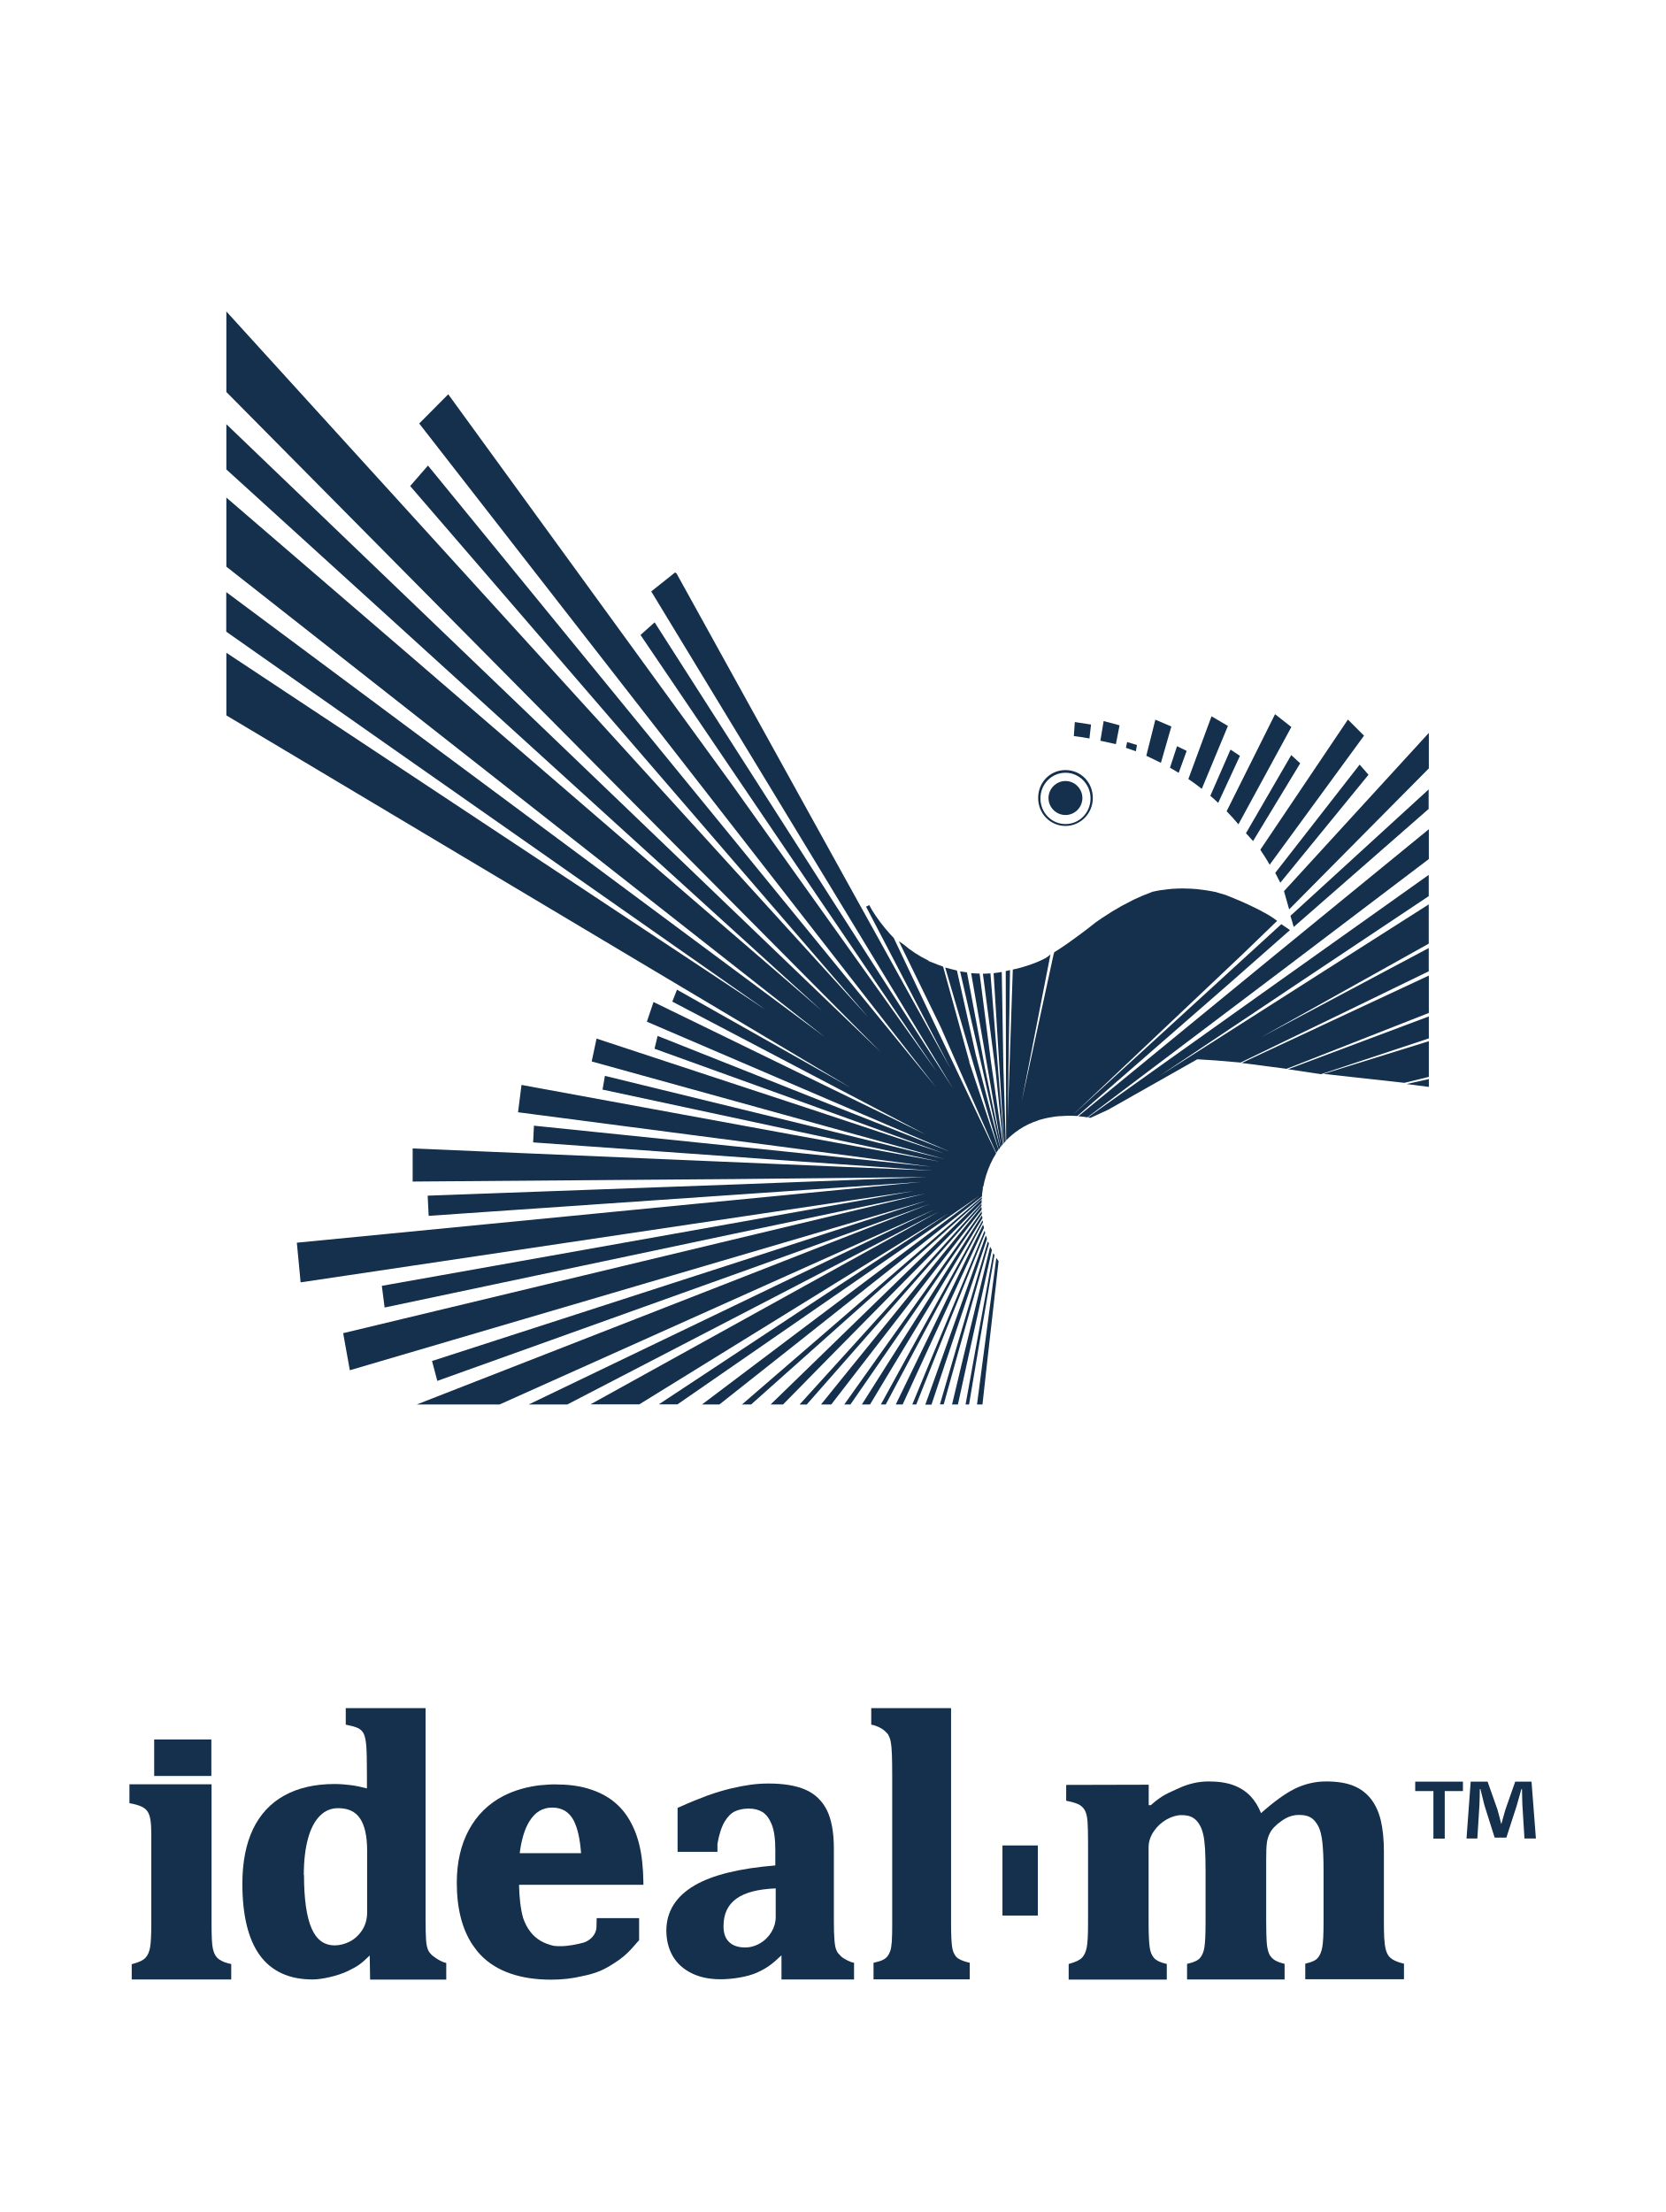
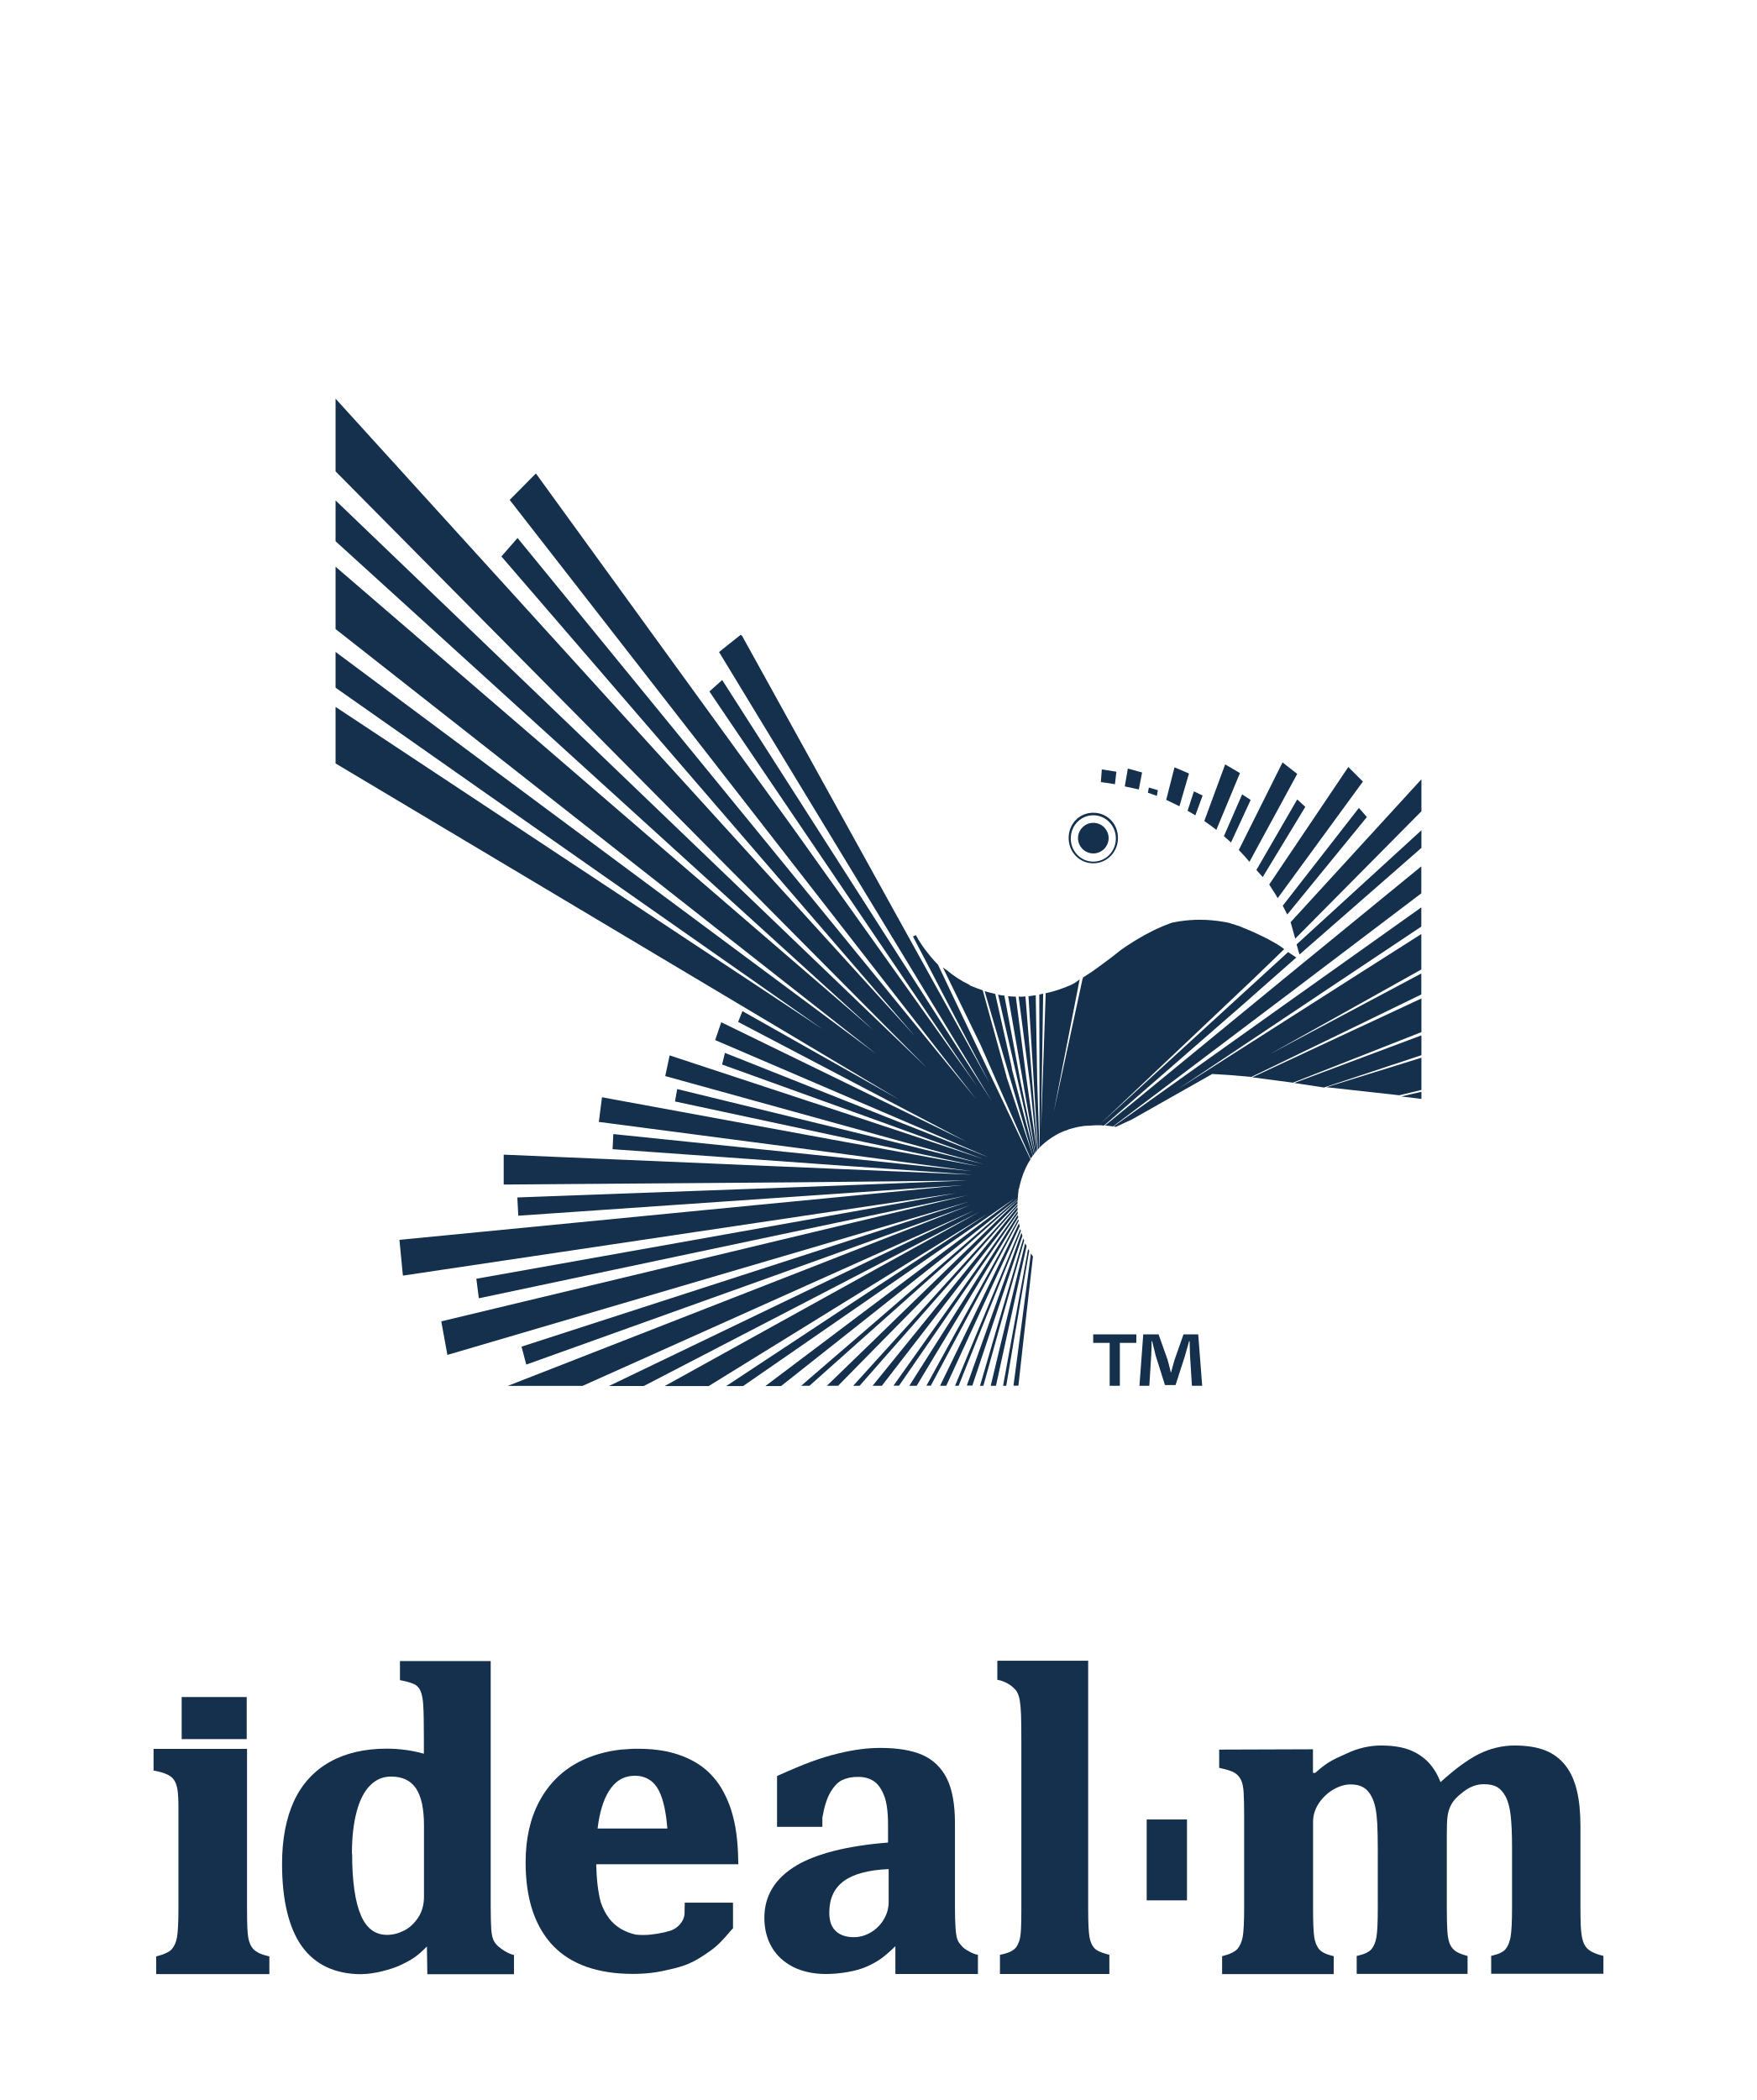
- <svg xmlns="http://www.w3.org/2000/svg" id="Layer_2" data-name="Layer 2" viewBox="-13.02 -31.33 167.5 222.5">
+ <svg xmlns="http://www.w3.org/2000/svg" id="Layer_2" data-name="Layer 2" viewBox="-14.64 -38 167.5 200.17">
  <g id="Layer_1-2" data-name="Layer 1">
    <g>
-       <rect x="87.82" y="154.3" width="3.56" height="7.05" fill="#14304c" />
+       <rect x="94.68" y="135.43" width="3.84" height="7.71" fill="#14304c" />
      <g>
-         <path d="M9.27,165.91c-.21-.11-.36-.22-.47-.34-.11-.13-.2-.27-.26-.42s-.12-.33-.16-.53-.07-.5-.09-.88c-.02-.39-.03-.94-.03-1.65v-13.94H0v1.9l.12.02c.44.08.8.19,1.07.31.25.11.46.27.61.47.15.21.25.5.31.85.06.38.09.88.09,1.49v8.91c0,1.2-.04,2.04-.13,2.49-.08.43-.23.77-.46,1.01-.22.25-.65.45-1.26.61l-.12.03v1.54h10.01v-1.55l-.12-.03c-.36-.08-.65-.18-.86-.3Z" fill="#14304c" />
-         <rect x="2.49" y="143.64" width="5.75" height="3.67" fill="#14304c" />
+         <path d="M9.99,148.13c-.22-.12-.39-.24-.51-.38-.12-.14-.21-.29-.28-.46s-.13-.36-.17-.58-.07-.54-.09-.96c-.02-.43-.03-1.03-.03-1.8v-15.25H0v2.07l.13.02c.47.09.86.21,1.15.34.27.12.5.29.66.52.16.23.27.54.34.93.06.41.09.96.09,1.63v9.75c0,1.31-.05,2.23-.14,2.72-.09.47-.25.84-.49,1.11-.24.27-.7.49-1.36.66l-.13.03v1.69h10.79v-1.69l-.13-.03c-.38-.09-.7-.2-.93-.32Z" fill="#14304c" />
+         <rect x="2.68" y="123.76" width="6.2" height="4.01" fill="#14304c" />
      </g>
-       <path d="M18.42,167.78c.94,0,2.56-.36,3.58-.86.97-.48,1.29-.69,2.17-1.55l.04,2.42h7.66v-1.67c-.56-.12-1.12-.53-1.36-.72-.2-.16-.37-.37-.47-.59-.1-.24-.17-.56-.2-.97-.03-.42-.05-1.12-.05-2.06v-21.29h-8.03v1.66l.19.04c.74.15,1.07.3,1.21.4.2.14.35.32.45.57.11.27.18.67.22,1.19.04.54.06,1.49.06,2.82v1.39c-.62-.16-1.16-.27-1.63-.33-.54-.07-1.1-.11-1.65-.11-1.95,0-3.64.39-5.02,1.15-1.4.77-2.46,1.92-3.17,3.41-.7,1.48-1.06,3.32-1.06,5.47,0,3.17.59,5.59,1.75,7.19,1.18,1.62,2.96,2.44,5.31,2.44ZM17.54,157.28c0-1.4.14-2.64.42-3.66.27-1,.67-1.77,1.2-2.3.52-.52,1.12-.77,1.84-.77.99,0,1.71.33,2.18,1.01.48.69.73,1.78.73,3.24v6.24c0,.67-.17,1.27-.5,1.78-.34.52-.76.9-1.25,1.15-.5.25-1.01.38-1.51.38-1.05,0-1.81-.55-2.31-1.67-.52-1.17-.78-2.99-.78-5.4h0Z" fill="#14304c" />
-       <path d="M76.34,143.2c.11.17.2.42.25.73.06.33.09.75.11,1.24.02.5.03,1.29.03,2.36v14.6c0,.79-.01,1.4-.04,1.83-.03.41-.08.72-.15.94-.08.22-.17.4-.27.53-.1.13-.24.25-.42.35-.19.11-.47.2-.82.28l-.18.04v1.67h9.68v-1.67l-.18-.04c-.59-.15-.99-.34-1.19-.57-.2-.23-.34-.55-.4-.95-.07-.43-.11-1.24-.11-2.41v-21.64h-8.03v1.66c.5.07,1.05.37,1.29.57.18.15.34.31.45.48Z" fill="#14304c" />
-       <path d="M56.85,158.32c-1.88,1.1-2.84,2.63-2.84,4.55,0,.95.22,1.81.64,2.55.43.74,1.07,1.32,1.9,1.73h0s0,0,0,0c.82.41,1.8.61,2.91.61s2.69-.22,3.69-.68c.95-.44,1.44-.78,2.44-1.73v2.43h7.3v-1.68c-.46-.07-1.02-.42-1.19-.55-.14-.1-.25-.25-.36-.36s-.19-.25-.26-.44c-.07-.2-.13-.51-.16-.94-.04-.44-.06-1.07-.06-1.89v-7.32c0-1.62-.24-2.92-.7-3.85-.48-.95-1.2-1.64-2.16-2.06-.93-.41-2.19-.62-3.72-.62-.59,0-1.2.04-1.79.12-.59.08-1.27.21-2.03.39-.74.18-1.51.41-2.29.69-.76.28-1.74.67-2.89,1.19l-.14.06v4.42h4.01v-.8c.16-.95.41-1.7.72-2.23.31-.51.66-.87,1.04-1.04.39-.18.86-.28,1.4-.28s.99.12,1.37.35c.37.23.68.64.92,1.22.25.6.37,1.47.37,2.6v1.55c-3.59.29-6.33.96-8.12,2.01ZM65.01,158.63v2.86c0,.53-.14,1.03-.42,1.5-.28.47-.66.86-1.14,1.14-.48.29-.99.43-1.52.43-.69,0-1.23-.18-1.61-.55-.38-.36-.56-.88-.56-1.59,0-1.23.42-2.13,1.3-2.77h0c.85-.62,2.18-.96,3.95-1.03Z" fill="#14304c" />
-       <path d="M51.7,158.24v-.24c-.02-1.48-.16-2.76-.42-3.8-.25-1.03-.65-1.96-1.16-2.76-.44-.68-1-1.27-1.66-1.75-.66-.48-1.47-.86-2.4-1.13h0s0,0,0,0c-.92-.27-2-.4-3.21-.4h0s-.06,0-.09,0c-.21,0-.43,0-.64.02-.21.01-.41.03-.61.05-.03,0-.06,0-.09,0-1.39.15-2.66.51-3.78,1.08-1.5.77-2.68,1.92-3.49,3.42-.81,1.49-1.22,3.28-1.22,5.32,0,2.59.54,4.68,1.59,6.25.25.37.52.72.83,1.04,1.57,1.62,3.96,2.46,7.07,2.46,1.11,0,2.14-.12,3.1-.35.67-.13,1.31-.31,1.85-.54.63-.27,1.23-.65,1.87-1.09.67-.47,1.18-1,1.76-1.69.04-.05.08-.1.13-.15l.07-.07.07-.07v-2.21l-.03-.02h-4.24l-.02.95c-.03.69-.63,1.31-1.29,1.51-.59.17-1.57.36-2.26.36-.27,0-.51,0-.73-.03-1.01-.22-1.81-.68-2.37-1.42-.3-.38-.54-.84-.73-1.39-.26-.93-.38-2.08-.41-3.3l.03-.03h12.51ZM42.53,150.49c.97,0,1.71.43,2.17,1.32.38.75.63,1.85.73,3.27h-6.17c.17-1.35.49-2.43.97-3.2.58-.94,1.33-1.39,2.3-1.39Z" fill="#14304c" />
-       <path d="M94.23,148.21v1.59l.12.03c.62.12,1.05.27,1.29.43.23.16.41.36.52.62.12.26.19.62.22,1.05.03.45.05,1.16.05,2.12v7.98c0,1.21-.04,2.06-.13,2.51-.08.43-.23.78-.46,1.03-.22.25-.64.45-1.25.62l-.11.03v1.57h9.87v-1.57l-.12-.03c-.56-.13-.96-.33-1.17-.58-.22-.25-.37-.61-.43-1.07-.07-.48-.11-1.32-.11-2.53v-7.52c0-.57.18-1.11.52-1.61.35-.51.79-.91,1.3-1.2.51-.28,1.01-.43,1.47-.43.35,0,.65.04.87.12.22.08.42.2.59.36.16.16.31.36.45.62.13.26.24.57.31.91.08.35.13.82.17,1.4.03.59.05,1.32.05,2.16v5.2c0,1.23-.04,2.09-.12,2.55-.07.44-.22.79-.43,1.04-.21.25-.61.44-1.19.57l-.12.03v1.57h9.81v-1.57l-.11-.03c-.47-.12-.82-.27-1.03-.45-.21-.17-.37-.38-.46-.64-.1-.27-.17-.63-.2-1.08-.03-.46-.05-1.13-.05-2.01v-6.34c0-.75.02-1.3.07-1.63.04-.32.13-.61.25-.87s.28-.49.48-.7.45-.42.75-.63c.28-.2.57-.36.85-.45.28-.1.58-.15.91-.15.48,0,.86.08,1.15.25.29.16.54.45.75.83.22.39.36.95.44,1.66.08.72.12,1.67.12,2.83v5.2c0,1.21-.04,2.07-.13,2.54-.08.45-.23.8-.43,1.05-.2.25-.59.44-1.16.57l-.12.03v1.57h9.93v-1.57l-.12-.03c-.34-.08-.64-.19-.89-.32-.23-.12-.41-.26-.53-.43-.13-.17-.23-.4-.3-.67-.07-.29-.12-.67-.15-1.16-.02-.49-.03-1.03-.03-1.59v-7.09c0-1.2-.11-2.25-.31-3.11-.21-.87-.55-1.61-1.02-2.2s-1.07-1.03-1.79-1.31c-.71-.28-1.62-.42-2.7-.42s-2.16.25-3.17.75c-.96.48-2.09,1.3-3.37,2.44-.27-.69-.63-1.25-1.05-1.7-.47-.49-1.04-.86-1.71-1.11-.67-.25-1.51-.38-2.51-.38s-2.05.23-3.04.7c-.96.45-1.58.62-2.78,1.69h-.21v-2.06" fill="#14304c" />
-       <path d="M134.14,147.88v.95h-1.83v4.78h-1.14v-4.78h-1.83v-.95h4.8ZM140.33,153.6l-.21-3.37c-.02-.44-.02-.99-.04-1.6h-.06c-.15.51-.32,1.18-.48,1.7l-1.03,3.18h-1.18l-1.03-3.26c-.11-.44-.27-1.12-.4-1.62h-.06c0,.53-.02,1.07-.04,1.6l-.21,3.37h-1.09l.42-5.72h1.7l.99,2.8c.13.44.23.86.38,1.45h.02c.15-.53.27-1.01.4-1.43l.99-2.82h1.64l.44,5.72h-1.14Z" fill="#14304c" />
+       <path d="M19.86,150.17c1.02,0,2.76-.39,3.86-.94,1.04-.52,1.39-.75,2.34-1.69l.04,2.64h8.26v-1.83c-.6-.13-1.21-.58-1.46-.79-.21-.18-.4-.4-.5-.64-.11-.26-.18-.61-.21-1.06-.03-.46-.05-1.22-.05-2.25v-23.28h-8.65v1.82l.2.04c.8.16,1.15.33,1.31.43.21.15.38.36.48.63.11.29.2.73.23,1.3.04.59.06,1.63.06,3.09v1.52c-.66-.18-1.25-.3-1.76-.36-.59-.08-1.18-.12-1.78-.12-2.1,0-3.92.42-5.42,1.26-1.5.84-2.66,2.1-3.42,3.73-.75,1.62-1.14,3.64-1.14,5.98,0,3.47.64,6.11,1.88,7.86,1.27,1.77,3.19,2.67,5.72,2.67ZM18.91,138.69c0-1.53.15-2.89.45-4,.29-1.1.72-1.94,1.29-2.51.56-.56,1.21-.84,1.99-.84,1.07,0,1.84.36,2.36,1.1.52.75.78,1.95.78,3.55v6.82c0,.73-.18,1.39-.54,1.95-.37.56-.82.99-1.35,1.26-.54.27-1.08.41-1.62.41-1.13,0-1.95-.6-2.49-1.83-.56-1.28-.85-3.27-.85-5.9h0Z" fill="#14304c" />
+       <path d="M82.31,123.28c.12.19.21.46.27.8.06.37.1.82.12,1.36.02.55.03,1.41.03,2.58v15.97c0,.86-.01,1.53-.04,2-.03.44-.08.79-.16,1.03-.09.24-.18.43-.29.58-.11.14-.26.27-.46.38-.21.12-.51.22-.89.31l-.2.04v1.83h10.43v-1.83l-.19-.05c-.64-.17-1.07-.37-1.28-.63-.21-.25-.36-.6-.43-1.04-.08-.47-.12-1.36-.12-2.64v-23.67h-8.66v1.82c.54.07,1.13.4,1.39.62.19.16.37.34.49.53Z" fill="#14304c" />
+       <path d="M61.29,139.82c-2.03,1.2-3.06,2.88-3.06,4.98,0,1.04.23,1.98.7,2.79.46.8,1.15,1.44,2.05,1.9h0s0,0,0,0c.89.44,1.94.67,3.14.67s2.9-.24,3.97-.75c1.02-.48,1.55-.85,2.63-1.9v2.65h7.87v-1.83c-.49-.07-1.1-.46-1.29-.6-.15-.11-.27-.27-.39-.4s-.21-.28-.28-.48c-.08-.21-.14-.56-.17-1.02-.04-.48-.06-1.18-.06-2.07v-8c0-1.77-.26-3.19-.76-4.21-.51-1.03-1.29-1.8-2.32-2.26-1.01-.45-2.36-.68-4.02-.68-.64,0-1.29.04-1.93.13-.64.08-1.37.22-2.19.42-.8.2-1.63.45-2.47.76-.82.3-1.87.74-3.12,1.3l-.15.07v4.84h4.32v-.88c.18-1.04.44-1.86.78-2.44.34-.56.71-.95,1.12-1.14.42-.2.92-.3,1.5-.3s1.07.13,1.47.39c.4.25.73.7.99,1.33.27.65.4,1.6.4,2.84v1.7c-3.87.31-6.82,1.05-8.76,2.2ZM70.08,140.16v3.13c0,.58-.15,1.13-.45,1.64-.3.52-.71.94-1.23,1.25-.51.31-1.07.47-1.64.47-.74,0-1.33-.2-1.74-.6-.41-.4-.6-.96-.6-1.74,0-1.34.46-2.33,1.4-3.02h0c.92-.67,2.36-1.05,4.26-1.13Z" fill="#14304c" />
+       <path d="M55.74,139.73v-.27c-.02-1.62-.17-3.02-.46-4.16-.27-1.12-.7-2.14-1.25-3.02-.47-.74-1.07-1.39-1.79-1.92-.72-.52-1.59-.94-2.59-1.23h0s0,0,0,0c-.99-.29-2.16-.44-3.46-.44h0s-.06,0-.1,0c-.23,0-.46,0-.69.02-.22.01-.44.03-.66.05-.03,0-.07,0-.1,0-1.5.16-2.87.56-4.08,1.18-1.62.84-2.89,2.1-3.77,3.74-.88,1.63-1.32,3.59-1.32,5.82,0,2.83.58,5.12,1.72,6.83.27.41.56.79.89,1.13,1.7,1.78,4.27,2.69,7.62,2.69,1.19,0,2.31-.13,3.34-.39.73-.15,1.41-.34,1.99-.59.68-.29,1.33-.71,2.02-1.2.73-.51,1.27-1.1,1.9-1.85.05-.05.09-.11.14-.16l.08-.08.07-.07v-2.42l-.03-.03h-4.57l-.02,1.04c-.03.75-.68,1.44-1.4,1.65-.64.19-1.7.39-2.44.39-.29,0-.55,0-.79-.03-1.08-.24-1.95-.75-2.56-1.55-.32-.42-.58-.92-.79-1.52-.28-1.02-.41-2.28-.44-3.61l.03-.03h13.49ZM45.85,131.26c1.05,0,1.84.47,2.34,1.45.41.82.67,2.03.79,3.58h-6.65c.18-1.48.53-2.66,1.04-3.5.62-1.02,1.43-1.52,2.48-1.52Z" fill="#14304c" />
+       <path d="M101.59,128.77v1.74l.13.03c.67.14,1.13.3,1.39.47.25.17.44.4.57.67.13.28.21.67.24,1.15.03.5.05,1.27.05,2.32v8.73c0,1.33-.05,2.26-.14,2.75-.09.47-.25.85-.49,1.13-.24.27-.69.5-1.35.67l-.12.03v1.71h10.64v-1.71l-.13-.03c-.61-.15-1.03-.36-1.26-.63-.24-.28-.39-.67-.47-1.17-.08-.52-.11-1.45-.11-2.77v-8.22c0-.62.19-1.22.56-1.77.38-.56.85-.99,1.4-1.31.55-.31,1.09-.47,1.59-.47.38,0,.7.05.94.14.24.09.46.22.63.39.18.17.34.4.48.67.14.28.26.62.34,1,.09.39.14.9.18,1.53.03.64.05,1.44.05,2.36v5.69c0,1.34-.04,2.28-.13,2.78-.08.48-.24.86-.47,1.14-.23.27-.66.48-1.28.62l-.13.03v1.71h10.57v-1.71l-.12-.03c-.5-.14-.88-.3-1.11-.49-.22-.19-.39-.42-.49-.7-.11-.29-.18-.69-.21-1.18-.03-.5-.05-1.24-.05-2.2v-6.93c0-.82.02-1.42.07-1.78.05-.35.14-.67.27-.95s.3-.53.52-.76.49-.46.8-.69c.3-.22.61-.39.92-.5.3-.11.63-.16.98-.16.51,0,.93.09,1.24.27.31.18.58.49.81.91.23.43.39,1.04.48,1.81.09.79.13,1.82.13,3.1v5.69c0,1.33-.05,2.26-.14,2.78-.09.49-.25.88-.47,1.15-.22.27-.64.48-1.25.62l-.13.03v1.71h10.7v-1.71l-.13-.03c-.37-.09-.69-.21-.96-.35-.25-.13-.44-.29-.58-.47-.14-.19-.25-.43-.33-.74-.08-.31-.13-.74-.16-1.27-.02-.54-.03-1.13-.03-1.74v-7.75c0-1.31-.11-2.46-.34-3.4-.23-.96-.59-1.77-1.1-2.41s-1.16-1.13-1.93-1.43c-.77-.3-1.74-.46-2.91-.46s-2.33.28-3.42.82c-1.03.52-2.26,1.42-3.64,2.67-.29-.75-.67-1.37-1.13-1.86-.5-.53-1.12-.94-1.84-1.22-.72-.27-1.63-.41-2.7-.41s-2.21.25-3.27.76c-1.04.49-1.71.67-3,1.85h-.22v-2.25" fill="#14304c" />
    </g>
    <g>
-       <path d="M96.57,42.95l.16-1.4-1.63-.25-.1,1.41c.52.06,1.05.14,1.56.24h.01Z" fill="#14304c" />
-       <polygon points="99.6 41.63 98 41.2 97.67 43.18 99.23 43.52 99.6 41.63" fill="#14304c" />
-       <polygon points="104.81 41.75 103.2 41.06 102.29 44.69 103.76 45.4 104.81 41.75" fill="#14304c" />
-       <path d="M107.87,48.02l2.63-6.33-1.65-.97-2.33,6.31c.46.31.91.64,1.34.98h.01Z" fill="#14304c" />
-       <path d="M111.56,51.58h0s5.32-9.78,5.32-9.78l-1.64-1.29-4.87,9.76c.41.42.81.86,1.18,1.31Z" fill="#14304c" />
-       <path d="M114.14,54.73c.19.3.37.58.56.92h0s9.49-12.98,9.49-12.98l-1.62-1.62-8.81,13.09c.13.22.26.41.38.59Z" fill="#14304c" />
-       <polygon points="116.66 60.14 130.71 45.96 130.71 42.39 116.14 58.31 116.66 60.14" fill="#14304c" />
-       <polygon points="101.35 43.61 100.36 43.31 100.24 43.89 101.24 44.24 101.35 43.61" fill="#14304c" />
-       <path d="M105.54,46.4h.01s.8-2.2.8-2.2l-.97-.47-.71,2.16c.27.15.55.32.86.51Z" fill="#14304c" />
-       <path d="M109.51,49.43h.01s2.19-4.73,2.19-4.73l-.95-.63-2.03,4.65c.29.24.54.47.78.7Z" fill="#14304c" />
-       <path d="M112.33,52.5s.13.14.25.27l.05.06c.15.17.32.36.4.44h0s4.74-7.82,4.74-7.82l-.9-.83-4.56,7.87Z" fill="#14304c" />
-       <polygon points="115.26 56.47 115.77 57.46 124.64 46.6 123.75 45.58 115.26 56.47" fill="#14304c" />
-       <path d="M116.95,61.31c.05.2.1.4.17.6h0s13.57-11.87,13.57-11.87v-1.96l-13.9,12.71c.06.18.11.36.15.52Z" fill="#14304c" />
-       <path d="M95.46,80.95c.3.02.59.06.9.11h0s19.88-15.01,19.88-15.01l14.47-10.97v-3l-15.33,12.53-19.92,16.33Z" fill="#14304c" />
-       <path d="M84.51,75.49l-.03-.06-2.63-9.53c-.38-.13-.74-.27-1.18-.45l-.28-.11-.02-.05c-.93-.45-1.78-1-2.52-1.64-.07-.05-.14-.09-.21-.14l-.03-.02c-.07-.05-.14-.1-.21-.14h0s4.2,8.61,4.2,8.61l5.59,12.68c.07-.12.15-.23.23-.34l-2.95-8.82h.03Z" fill="#14304c" />
-       <path d="M96.44,81.07s.07.01.11.02c.04,0,.09.01.13.02h0s1.78-.82,1.78-.82l8.96-5.07,1.89.12,2.46.21,11.75-5.69,7.18-3.49v-2.34l-16.82,8.95,16.82-9.39v-3.95l-7.62,4.85-19.47,12.41,12.41-8.3,14.68-9.79v-2.14l-15.25,10.84-19.01,13.54Z" fill="#14304c" />
-       <path d="M85.74,89.19s0-.04,0-.06v-.04l-16.28,14.08-7.84,6.77h.92l23.21-20.68s0-.05,0-.08Z" fill="#14304c" />
-       <path d="M85.72,89.66v-.03c0-.08,0-.18,0-.29v-.02s-16.42,15.96-16.42,15.96l-4.8,4.66h1.25l3.97-4.04,16.01-16.24Z" fill="#14304c" />
-       <polygon points="111.93 75.57 111.88 75.59 116.4 76.18 130.71 70.56 130.71 66.8 111.93 75.57 111.93 75.57" fill="#14304c" />
-       <polygon points="128.25 77.59 130.71 76.99 130.71 73.4 120.12 76.69 128.25 77.59" fill="#14304c" />
-       <polygon points="128.47 77.71 130.71 78 130.71 77.21 128.47 77.71" fill="#14304c" />
-       <path d="M85.71,89.83s0-.05,0-.07v-.02s-13.45,14.86-13.45,14.86l-4.85,5.35h.72l17.58-19.99s0-.08,0-.12Z" fill="#14304c" />
-       <polygon points="116.58 76.21 116.54 76.22 119.86 76.72 130.71 73.12 130.71 70.91 116.58 76.21 116.58 76.21" fill="#14304c" />
-       <path d="M85.75,89.04c0-.05.01-.1.02-.15,0-.01,0-.03,0-.05v-.06s.01-.06.01-.06v-.07s.02,0,.02,0v-.11c.03-.11.04-.23.05-.36v-.14s.05-.02.05-.02c0-.02.04-.21.04-.21.01-.08.03-.15.05-.23l.02-.09c.01-.06.03-.12.05-.18l.05-.18s.07-.24.07-.25c.25-.79.58-1.53,1-2.19l-10.3-21.68c-.23-.23-.49-.52-.74-.82-.06-.07-.11-.13-.17-.2-.66-.81-1.23-1.64-1.55-2.28l-.32.16,8.51,16.31-10.81-19.5-16.76-30.32-.15-.11-2.4,1.91,30.36,50.01-12.13-18.93-17.89-27.97-1.42,1.27,18.53,27.36,11.28,16.6-20.68-29.01L32.07,8.33l-2.92,2.94,52,66.79-21.78-26.67L30.03,15.5l-1.79,2.06,30.13,34.94,15.95,18.49-30.79-33.85L9.75,0v8.1l31.56,31.87,34.3,34.56L9.75,11.34v4.55l59.94,54.48L28.76,35.08,9.75,18.72v6.95l16.7,13.13,43.51,34.19-42.03-31.22-18.19-13.54v3.98l16.91,11.87,37.37,26.18L9.75,34.33v6.3l42.52,25.37,20.28,12.08-17.47-9.86-.47,1.2,25.5,13.38-27.39-13.34-.67,1.98,18.55,7.96,11.94,5.12-11.31-4.46-18.1-7.19-.31,1.29,18.21,6.57,10.91,3.96-13.49-4.48-21.46-7.07-.49,2.3,35.52,9.83-13.09-3.23-21.1-5.15-.24,1.38,21.22,4.55,12.73,2.7-16.34-2.99-25.76-4.73-.35,2.75,25.94,3.39,15.65,2.09-14.71-1.53-25.28-2.6-.08,1.68,25.3,1.81,14.84,1.03-52.26-2.23v3.33s32.24-.25,32.24-.25l19.43-.2-18.35.71-31.81,1.16.1,2.03,49.54-3.41-23.11,2.24-39.69,3.87.38,3.99,61.67-9.19-18.41,3.29-35.09,6.25.28,2.18,34.91-7.37,19.52-4.1-20.85,4.99-37.75,9.06.67,3.73,37.42-11,20.71-6.09-17.21,5.6-32.65,10.56.53,2,32.32-11.58,17.22-6.22-18.39,7.2-33.21,12.97h8.33l43.72-19.6-15.62,7.5-25.17,12.1h3.88l21.6-11.2,15.8-8.21-35.07,19.4h4.91l13.96-8.62,17.14-10.59-14.95,9.84-14.19,9.37h1.88l12.64-8.74,17.69-12.22-18.34,13.79-9.52,7.18h1.75l8.18-6.47,18.2-14.43Z" fill="#14304c" />
-       <path d="M85.72,90.28c0-.07,0-.14-.03-.23l-13.38,16.5-2.74,3.39h1.03l15.12-19.57v-.1Z" fill="#14304c" />
-       <path d="M85.06,74.54h.03s0-.03,0-.03h-.01s-1.84-8.22-1.84-8.22c-.42-.09-.83-.21-1.18-.3h0l2.55,8.72,2.83,9.6c.04-.06.09-.13.14-.19l-2.47-9.46-.03-.13Z" fill="#14304c" />
-       <path d="M87.43,95.53c-.05-.07-.1-.15-.17-.25l-.06-.07-1.35,10.22-.59,4.51h.55l.49-4.43,1.13-9.97Z" fill="#14304c" />
-       <path d="M86.75,94.39l-.05-.1c-.03-.07-.07-.14-.12-.21l-2.78,11.46-1.05,4.4h.59l.94-4.29,2.48-11.26Z" fill="#14304c" />
-       <path d="M87.02,94.91s-.03-.05-.05-.08c-.02-.03-.04-.07-.08-.1l-1.8,9.79-.98,5.42h.35l.9-5.36,1.66-9.67Z" fill="#14304c" />
-       <path d="M87.75,66.44c-.27.05-.55.08-.82.12l1.05,17.06c.05-.06.11-.12.17-.18l-.24-7.52-.16-9.48Z" fill="#14304c" />
-       <path d="M116.74,62.22l-.87-.59-21.01,19.22,17.16-16.24,3.43-3.31c-.13-.1-.25-.19-.36-.27-.27-.18-.56-.36-.92-.56,0,0-.02-.01-.04-.02h-.02c-.16-.1-.33-.19-.49-.27-.08-.04-.17-.09-.26-.13-.24-.12-.45-.22-.66-.32l-.15-.07h0s0,0,0,0c-.27-.13-.54-.25-.82-.37l-1.39-.57h0s-.08-.03-.08-.03c-.2-.06-.43-.13-.68-.2l-.17-.05h0s-.12-.04-.12-.04c-.25-.05-.45-.09-.63-.12l-.19-.03c-.28-.05-.54-.08-.81-.11l-.2-.03c-.46-.04-.93-.07-1.42-.07h-.12s-.1,0-.1,0c-.25,0-.49.01-.74.03h-.17s-.05.01-.05.01c-.27.02-.54.05-.84.1l-.18.02h-.06c-.28.05-.51.09-.72.14l-.07.02h-.06s-.21.09-.21.09c-.52.19-1.06.41-1.58.66l-.12.06-.18.09c-.24.12-.5.25-.79.41l-.17.09-.13.07c-.25.14-.51.29-.75.44l-.14.08-.17.11c-.22.14-.44.28-.65.42l-.16.1-.15.1c-.17.11-.33.23-.49.34-.37.29-.71.56-1.04.81-.25.19-.49.37-.74.55,0,0-.52.38-.62.45l-.22.16c-.19.14-.38.27-.57.4-.38.26-.7.47-1.02.66l-.03.14h-.02s-3.23,14.9-3.23,14.9l2.9-14.82c-.14.14-.31.26-.53.39l-.12.06c-.11.06-.22.11-.37.18-.13.06-.27.12-.39.17-.14.06-.28.11-.42.16-.15.06-.3.11-.46.16-.15.05-.3.1-.45.14-.09.03-.18.05-.27.08-.25.07-.48.12-.72.17-.02,0-.03,0-.06.02l-.51,15.11.23-15.06-.17.04c-.08.02-.17.04-.26.06l.04,17.03c.37-.38.78-.73,1.24-1.04l.1-.07c.25-.17.53-.33.82-.47l.08-.04c.17-.08.36-.16.5-.22h.02s.09-.04.09-.04h.03s.38-.15.38-.15l.16-.05c.17-.05.33-.09.49-.13l.08-.02h.04s.05-.02.05-.02c.05-.01.11-.02.16-.03l.29-.05c.16-.03.33-.06.5-.08.02,0,.03,0,.04,0h.04s.02-.01.02-.01h.07s.09-.01.13-.02h.19s.28-.02.28-.02c.14,0,.29-.02.43-.02.02,0,.04,0,.08,0,.02,0,.04,0,.06,0,.02,0,.04,0,.07,0,.02,0,.04,0,.07,0,.02,0,.03,0,.06,0,.02,0,.03,0,.05,0,.14,0,.28.01.43.02h.12s15.37-13.4,15.37-13.4l6.04-5.32Z" fill="#14304c" />
-       <path d="M85.52,66.6c-.25,0-.5-.02-.78-.04h-.07s3.02,17.41,3.02,17.41c.05-.06.09-.12.14-.18l.03-.03-1.21-8.39-1.13-8.77Z" fill="#14304c" />
-       <path d="M86.03,66.61h-.18s1.29,9.86,1.29,9.86l.75,7.26s.06-.07.08-.09l-1.36-17.06c-.19.01-.39.02-.58.03Z" fill="#14304c" />
-       <path d="M84.25,66.48c-.09-.01-.18-.03-.26-.04h-.04c-.13-.03-.26-.05-.39-.06l2.23,9.74,1.8,7.98s.07-.09.1-.13l-1.64-7.93-1.8-9.56Z" fill="#14304c" />
-       <path d="M85.85,91.62s-.01-.07-.01-.11c0-.03,0-.06-.03-.09l-7.09,12.82-3.13,5.7h.49l2.94-5.52,6.84-12.8Z" fill="#14304c" />
-       <path d="M85.96,92.18v-.03c-.03-.1-.05-.2-.09-.3l-6.74,13.88-2.04,4.21h.69l1.81-3.94,6.37-13.83Z" fill="#14304c" />
-       <path d="M86.43,93.89l.03-.12v-.03c-.04-.07-.07-.13-.11-.2l-3.23,10.94-1.59,5.45h.38l1.49-5.34,3.03-10.71Z" fill="#14304c" />
-       <path d="M85.74,90.77s0-.08,0-.14c0-.03,0-.07-.02-.11l-9.86,13.86-3.95,5.56h.62l3.65-5.28,9.57-13.89Z" fill="#14304c" />
-       <path d="M85.8,91.22v-.09c-.02-.07-.03-.13-.05-.21l-9.61,15.13-2.46,3.89h.82l2.08-3.46,9.22-15.27Z" fill="#14304c" />
-       <path d="M86.09,92.68s-.02-.07-.03-.09c-.01-.04-.02-.07-.05-.11l-4.96,11.9-2.3,5.56h.4l2.17-5.45,4.77-11.81Z" fill="#14304c" />
-       <path d="M86.27,93.29c-.02-.06-.04-.12-.06-.18v-.04s-.07-.11-.07-.11l-4.51,12.61-1.57,4.39h.62l1.39-4.17,4.19-12.49Z" fill="#14304c" />
-       <path d="M94.16,51.75c1.49,0,2.75-1.23,2.75-2.81s-1.2-2.81-2.75-2.81-2.75,1.23-2.75,2.81,1.23,2.81,2.75,2.81ZM94.16,46.4c1.38,0,2.52,1.15,2.52,2.58s-1.12,2.58-2.52,2.58-2.52-1.15-2.52-2.58,1.12-2.58,2.52-2.58Z" fill="#14304c" />
-       <path d="M94.16,50.65c.94,0,1.7-.77,1.7-1.71s-.77-1.71-1.7-1.71-1.71.77-1.71,1.71.77,1.71,1.71,1.71Z" fill="#14304c" />
+       <path d="M91.65,36.76l.14-1.2-1.39-.22-.09,1.21c.45.05.89.12,1.34.2h0Z" fill="#14304c" />
+       <polygon points="94.24 35.63 92.88 35.26 92.59 36.96 93.93 37.25 94.24 35.63" fill="#14304c" />
+       <polygon points="98.71 35.73 97.33 35.14 96.54 38.24 97.8 38.85 98.71 35.73" fill="#14304c" />
+       <path d="M101.32,41.1l2.25-5.41-1.41-.83-1.99,5.4c.39.27.78.55,1.15.84h0Z" fill="#14304c" />
+       <path d="M104.48,44.14h0s4.55-8.37,4.55-8.37l-1.4-1.1-4.17,8.35c.35.36.69.74,1.01,1.12Z" fill="#14304c" />
+       <path d="M106.69,46.83c.16.25.32.49.48.78h0s8.12-11.11,8.12-11.11l-1.39-1.39-7.54,11.2c.12.19.22.35.32.51Z" fill="#14304c" />
+       <polygon points="108.84 51.47 120.87 39.33 120.87 36.28 108.4 49.9 108.84 51.47" fill="#14304c" />
+       <polygon points="95.74 37.32 94.89 37.07 94.79 37.56 95.65 37.86 95.74 37.32" fill="#14304c" />
+       <path d="M99.32,39.71h0s.69-1.88.69-1.88l-.83-.4-.6,1.85c.23.13.47.27.74.44Z" fill="#14304c" />
+       <path d="M102.72,42.3h0s1.87-4.05,1.87-4.05l-.81-.53-1.74,3.98c.24.21.46.4.67.6Z" fill="#14304c" />
+       <path d="M105.14,44.93s.11.12.22.24l.04.05c.13.15.28.3.34.38h0s4.06-6.69,4.06-6.69l-.77-.71-3.9,6.74Z" fill="#14304c" />
+       <polygon points="107.65 48.33 108.08 49.17 115.67 39.88 114.91 39.01 107.65 48.33" fill="#14304c" />
+       <path d="M109.1,52.47c.04.17.09.34.15.51h0s11.62-10.16,11.62-10.16v-1.68l-11.9,10.88c.05.16.09.31.13.45Z" fill="#14304c" />
+       <path d="M90.7,69.28c.25.02.51.05.77.09h0s17.01-12.84,17.01-12.84l12.38-9.38v-2.57l-13.12,10.73-17.04,13.98Z" fill="#14304c" />
+       <path d="M81.33,64.6l-.03-.05-2.25-8.15c-.32-.11-.64-.23-1.01-.38l-.24-.1v-.04c-.81-.38-1.54-.86-2.17-1.4-.06-.04-.12-.08-.18-.12l-.02-.02c-.06-.04-.12-.08-.18-.12h0s3.59,7.37,3.59,7.37l4.78,10.85c.06-.1.13-.2.2-.29l-2.52-7.55h.03Z" fill="#14304c" />
+       <path d="M91.54,69.38s.06,0,.09.01c.04,0,.08.01.11.02h0s1.52-.7,1.52-.7l7.67-4.34,1.62.1,2.11.18,10.05-4.87,6.15-2.99v-2l-14.39,7.66,14.39-8.04v-3.38l-6.52,4.15-16.66,10.62,10.62-7.1,12.56-8.38v-1.83l-13.05,9.28-16.27,11.59Z" fill="#14304c" />
+       <path d="M82.38,76.33s0-.03,0-.05v-.03l-13.93,12.05-6.71,5.79h.79l19.86-17.69s0-.04,0-.06Z" fill="#14304c" />
+       <path d="M82.36,76.73v-.02c0-.07,0-.16,0-.24v-.02s-14.06,13.66-14.06,13.66l-4.11,3.98h1.07l3.4-3.46,13.7-13.9Z" fill="#14304c" />
+       <polygon points="104.8 64.67 104.75 64.69 108.62 65.2 120.87 60.38 120.87 57.17 104.79 64.67 104.8 64.67" fill="#14304c" />
+       <polygon points="118.76 66.4 120.87 65.89 120.87 62.82 111.81 65.63 118.76 66.4" fill="#14304c" />
+       <polygon points="118.95 66.51 120.87 66.75 120.87 66.07 118.95 66.51" fill="#14304c" />
+       <path d="M82.36,76.88s0-.04,0-.06v-.02s-11.51,12.71-11.51,12.71l-4.15,4.58h.61l15.05-17.11s0-.07,0-.1Z" fill="#14304c" />
+       <polygon points="108.78 65.22 108.74 65.23 111.58 65.66 120.87 62.58 120.87 60.69 108.77 65.22 108.78 65.22" fill="#14304c" />
+       <path d="M82.39,76.2s0-.09.02-.13c0-.01,0-.03,0-.04v-.05s0-.05,0-.05v-.06s.01,0,.01,0v-.09c.02-.1.04-.2.04-.31v-.12s.04-.02.04-.02c0-.02.04-.18.04-.18.01-.07.03-.13.04-.19l.02-.07c.01-.05.03-.1.04-.15l.04-.15s.06-.21.06-.21c.21-.68.5-1.31.86-1.88l-8.82-18.55c-.2-.2-.42-.44-.64-.7-.05-.06-.1-.11-.14-.17-.57-.69-1.05-1.4-1.33-1.95l-.27.14,7.29,13.96-9.25-16.69-14.34-25.94-.13-.09-2.06,1.64,25.99,42.8-10.38-16.2-15.31-23.93-1.22,1.09,15.86,23.42,9.65,14.21-17.69-24.83L36.45,7.13l-2.5,2.52,44.5,57.16-18.64-22.82-25.11-30.71-1.54,1.76,25.78,29.9,13.65,15.83-26.35-28.97L17.35,0v6.93l27.01,27.27,29.36,29.58L17.35,9.7v3.89l51.3,46.62-35.03-30.19-16.27-14v5.94l14.29,11.23,37.24,29.26-35.97-26.72-15.56-11.59v3.41l14.47,10.16,31.98,22.4L17.35,29.38v5.39l36.39,21.71,17.35,10.34-14.95-8.44-.41,1.03,21.83,11.45-23.44-11.42-.58,1.7,15.88,6.81,10.22,4.38-9.68-3.82-15.49-6.15-.27,1.11,15.58,5.62,9.33,3.39-11.55-3.83-18.36-6.05-.42,1.97,30.4,8.41-11.2-2.77-18.06-4.4-.21,1.18,18.16,3.89,10.9,2.31-13.98-2.55-22.04-4.05-.3,2.35,22.2,2.91,13.4,1.79-12.59-1.31-21.63-2.23-.07,1.44,21.65,1.55,12.7.88-44.73-1.91v2.85s27.59-.21,27.59-.21l16.63-.17-15.7.61-27.22,1,.09,1.74,42.4-2.92-19.77,1.91-33.96,3.31.33,3.41,52.78-7.87-15.75,2.82-30.03,5.35.24,1.86,29.88-6.31,16.7-3.51-17.85,4.27-32.31,7.75.58,3.2,32.02-9.41,17.72-5.21-14.73,4.79-27.94,9.04.45,1.71,27.66-9.91,14.74-5.32-15.74,6.16-28.42,11.1h7.13l37.42-16.77-13.36,6.42-21.54,10.36h3.32l18.48-9.58,13.52-7.02-30.02,16.61h4.2l11.95-7.38,14.67-9.06-12.8,8.42-12.15,8.02h1.61l10.82-7.48,15.14-10.46-15.69,11.8-8.15,6.14h1.5l7-5.54,15.58-12.35Z" fill="#14304c" />
+       <path d="M82.37,77.26c0-.06,0-.12-.02-.19l-11.45,14.12-2.35,2.9h.88l12.94-16.75v-.08Z" fill="#14304c" />
+       <path d="M81.8,63.79h.03s0-.02,0-.02h-.01s-1.58-7.03-1.58-7.03c-.36-.08-.71-.18-1.01-.26h0l2.18,7.47,2.42,8.21c.04-.05.08-.11.12-.16l-2.12-8.09-.03-.11Z" fill="#14304c" />
+       <path d="M83.83,81.76c-.05-.06-.09-.13-.14-.22l-.05-.06-1.15,8.74-.51,3.86h.47l.42-3.8.97-8.54Z" fill="#14304c" />
+       <path d="M83.24,80.78l-.05-.09c-.03-.06-.06-.12-.1-.18l-2.38,9.81-.9,3.77h.5l.8-3.67,2.12-9.64Z" fill="#14304c" />
+       <path d="M83.48,81.22s-.03-.04-.04-.07c-.02-.03-.04-.06-.07-.08l-1.54,8.38-.84,4.64h.3l.77-4.59,1.42-8.28Z" fill="#14304c" />
+       <path d="M84.11,56.86c-.23.04-.47.07-.7.1l.9,14.6c.05-.05.09-.1.14-.15l-.21-6.43-.14-8.11Z" fill="#14304c" />
+       <path d="M108.91,53.25l-.75-.5-17.98,16.45,14.68-13.9,2.93-2.83c-.11-.09-.21-.16-.31-.23-.23-.16-.48-.31-.79-.48,0,0-.02-.01-.03-.02h-.02c-.14-.09-.28-.16-.42-.24-.07-.04-.14-.07-.22-.11-.2-.1-.39-.19-.56-.27l-.12-.06h0s0,0,0,0c-.23-.11-.46-.21-.7-.32l-1.19-.49h0s-.07-.02-.07-.02c-.17-.05-.37-.11-.58-.18l-.14-.05h0s-.1-.03-.1-.03c-.21-.05-.38-.08-.54-.1l-.16-.03c-.24-.04-.47-.07-.69-.09l-.17-.02c-.39-.04-.8-.06-1.21-.06h-.1s-.09,0-.09,0c-.21,0-.42.01-.63.03h-.15s-.05.01-.05.01c-.23.02-.46.04-.72.08l-.15.02h-.05c-.24.04-.43.08-.62.12h-.06s-.05.02-.05.02l-.18.06c-.45.16-.9.35-1.35.56l-.1.05-.15.07c-.2.1-.42.22-.67.35l-.15.08-.11.06c-.22.12-.43.25-.65.38l-.12.07-.15.09c-.19.12-.38.24-.56.36l-.14.09-.13.09c-.14.1-.28.19-.42.29-.31.25-.61.48-.89.7-.21.16-.42.32-.63.47,0,0-.45.33-.53.39l-.19.14c-.16.12-.33.23-.49.35-.32.22-.6.4-.87.56l-.03.12h-.02s-2.76,12.75-2.76,12.75l2.48-12.69c-.12.12-.27.22-.45.34l-.1.06c-.09.05-.19.1-.32.16-.11.05-.23.1-.34.14-.12.05-.24.09-.36.14-.13.05-.26.1-.39.14-.13.04-.26.08-.38.12-.08.02-.15.04-.23.07-.21.06-.41.1-.62.15-.01,0-.03,0-.05.01l-.44,12.93.2-12.89-.15.04c-.07.02-.14.03-.22.05l.03,14.58c.31-.32.67-.62,1.07-.89l.09-.06c.22-.14.45-.28.7-.41l.07-.03c.15-.07.31-.14.43-.19h.02s.08-.03.08-.03h.02s.33-.13.33-.13l.13-.04c.14-.04.29-.08.42-.11l.07-.02h.03s.05-.02.05-.02c.04,0,.09-.02.14-.03l.25-.04c.14-.02.28-.05.43-.07.01,0,.03,0,.04,0h.03s.02,0,.02,0h.06s.08-.01.11-.01h.16s.24-.02.24-.02c.12,0,.24-.02.37-.02.02,0,.04,0,.07,0,.02,0,.03,0,.05,0,.02,0,.04,0,.06,0,.02,0,.04,0,.06,0,.01,0,.03,0,.05,0,.01,0,.03,0,.04,0,.12,0,.24,0,.36.02h.1s13.16-11.46,13.16-11.46l5.17-4.56Z" fill="#14304c" />
+       <path d="M82.2,57c-.22,0-.43-.02-.67-.04h-.06s2.59,14.9,2.59,14.9c.04-.05.08-.1.12-.15l.02-.03-1.03-7.18-.97-7.51Z" fill="#14304c" />
+       <path d="M82.63,57h-.16s1.1,8.44,1.1,8.44l.64,6.22s.05-.06.07-.08l-1.16-14.6c-.17.01-.33.02-.49.03Z" fill="#14304c" />
+       <path d="M81.11,56.9c-.08-.01-.15-.02-.23-.03h-.04c-.11-.02-.22-.04-.33-.06l1.91,8.34,1.54,6.83s.06-.08.09-.11l-1.4-6.78-1.54-8.18Z" fill="#14304c" />
+       <path d="M82.47,78.41s0-.06-.01-.1c0-.03,0-.05-.03-.08l-6.07,10.97-2.68,4.88h.42l2.52-4.72,5.85-10.96Z" fill="#14304c" />
+       <path d="M82.57,78.89v-.02c-.02-.08-.04-.17-.07-.26l-5.77,11.88-1.75,3.6h.59l1.55-3.37,5.45-11.83Z" fill="#14304c" />
+       <path d="M82.97,80.35l.03-.1v-.02c-.03-.06-.06-.11-.09-.17l-2.76,9.36-1.36,4.67h.32l1.27-4.57,2.59-9.17Z" fill="#14304c" />
+       <path d="M82.38,77.68s0-.07,0-.12c0-.03,0-.06-.02-.1l-8.44,11.86-3.38,4.76h.53l3.12-4.52,8.19-11.88Z" fill="#14304c" />
+       <path d="M82.43,78.06v-.07c-.02-.06-.02-.12-.05-.18l-8.22,12.95-2.11,3.33h.7l1.78-2.96,7.89-13.07Z" fill="#14304c" />
+       <path d="M82.68,79.32s-.02-.06-.02-.07c-.01-.03-.02-.06-.04-.1l-4.24,10.18-1.97,4.76h.34l1.86-4.66,4.08-10.11Z" fill="#14304c" />
+       <path d="M82.84,79.83s-.03-.1-.05-.16v-.04s-.06-.1-.06-.1l-3.86,10.79-1.34,3.75h.53l1.19-3.57,3.58-10.69Z" fill="#14304c" />
+       <path d="M89.59,44.29c1.28,0,2.35-1.05,2.35-2.41s-1.02-2.41-2.35-2.41-2.35,1.05-2.35,2.41,1.05,2.41,2.35,2.41ZM89.59,39.71c1.18,0,2.15.98,2.15,2.21s-.96,2.21-2.15,2.21-2.15-.98-2.15-2.21.96-2.21,2.15-2.21Z" fill="#14304c" />
+       <path d="M89.59,43.35c.8,0,1.46-.66,1.46-1.46s-.66-1.46-1.46-1.46-1.46.66-1.46,1.46.66,1.46,1.46,1.46Z" fill="#14304c" />
+       <path d="M93.69,89.19v.81h-1.57v4.09h-.97v-4.09h-1.57v-.81h4.11ZM98.99,94.09l-.18-2.88c-.02-.38-.02-.85-.04-1.37h-.05c-.13.43-.27,1.01-.41,1.46l-.88,2.72h-1.01l-.88-2.79c-.09-.38-.23-.95-.34-1.39h-.05c0,.45-.02.92-.04,1.37l-.18,2.88h-.94l.36-4.9h1.46l.85,2.39c.11.38.2.74.32,1.24h.02c.13-.45.23-.86.34-1.22l.85-2.41h1.4l.38,4.9h-.97Z" fill="#14304c" />
    </g>
  </g>
</svg>
